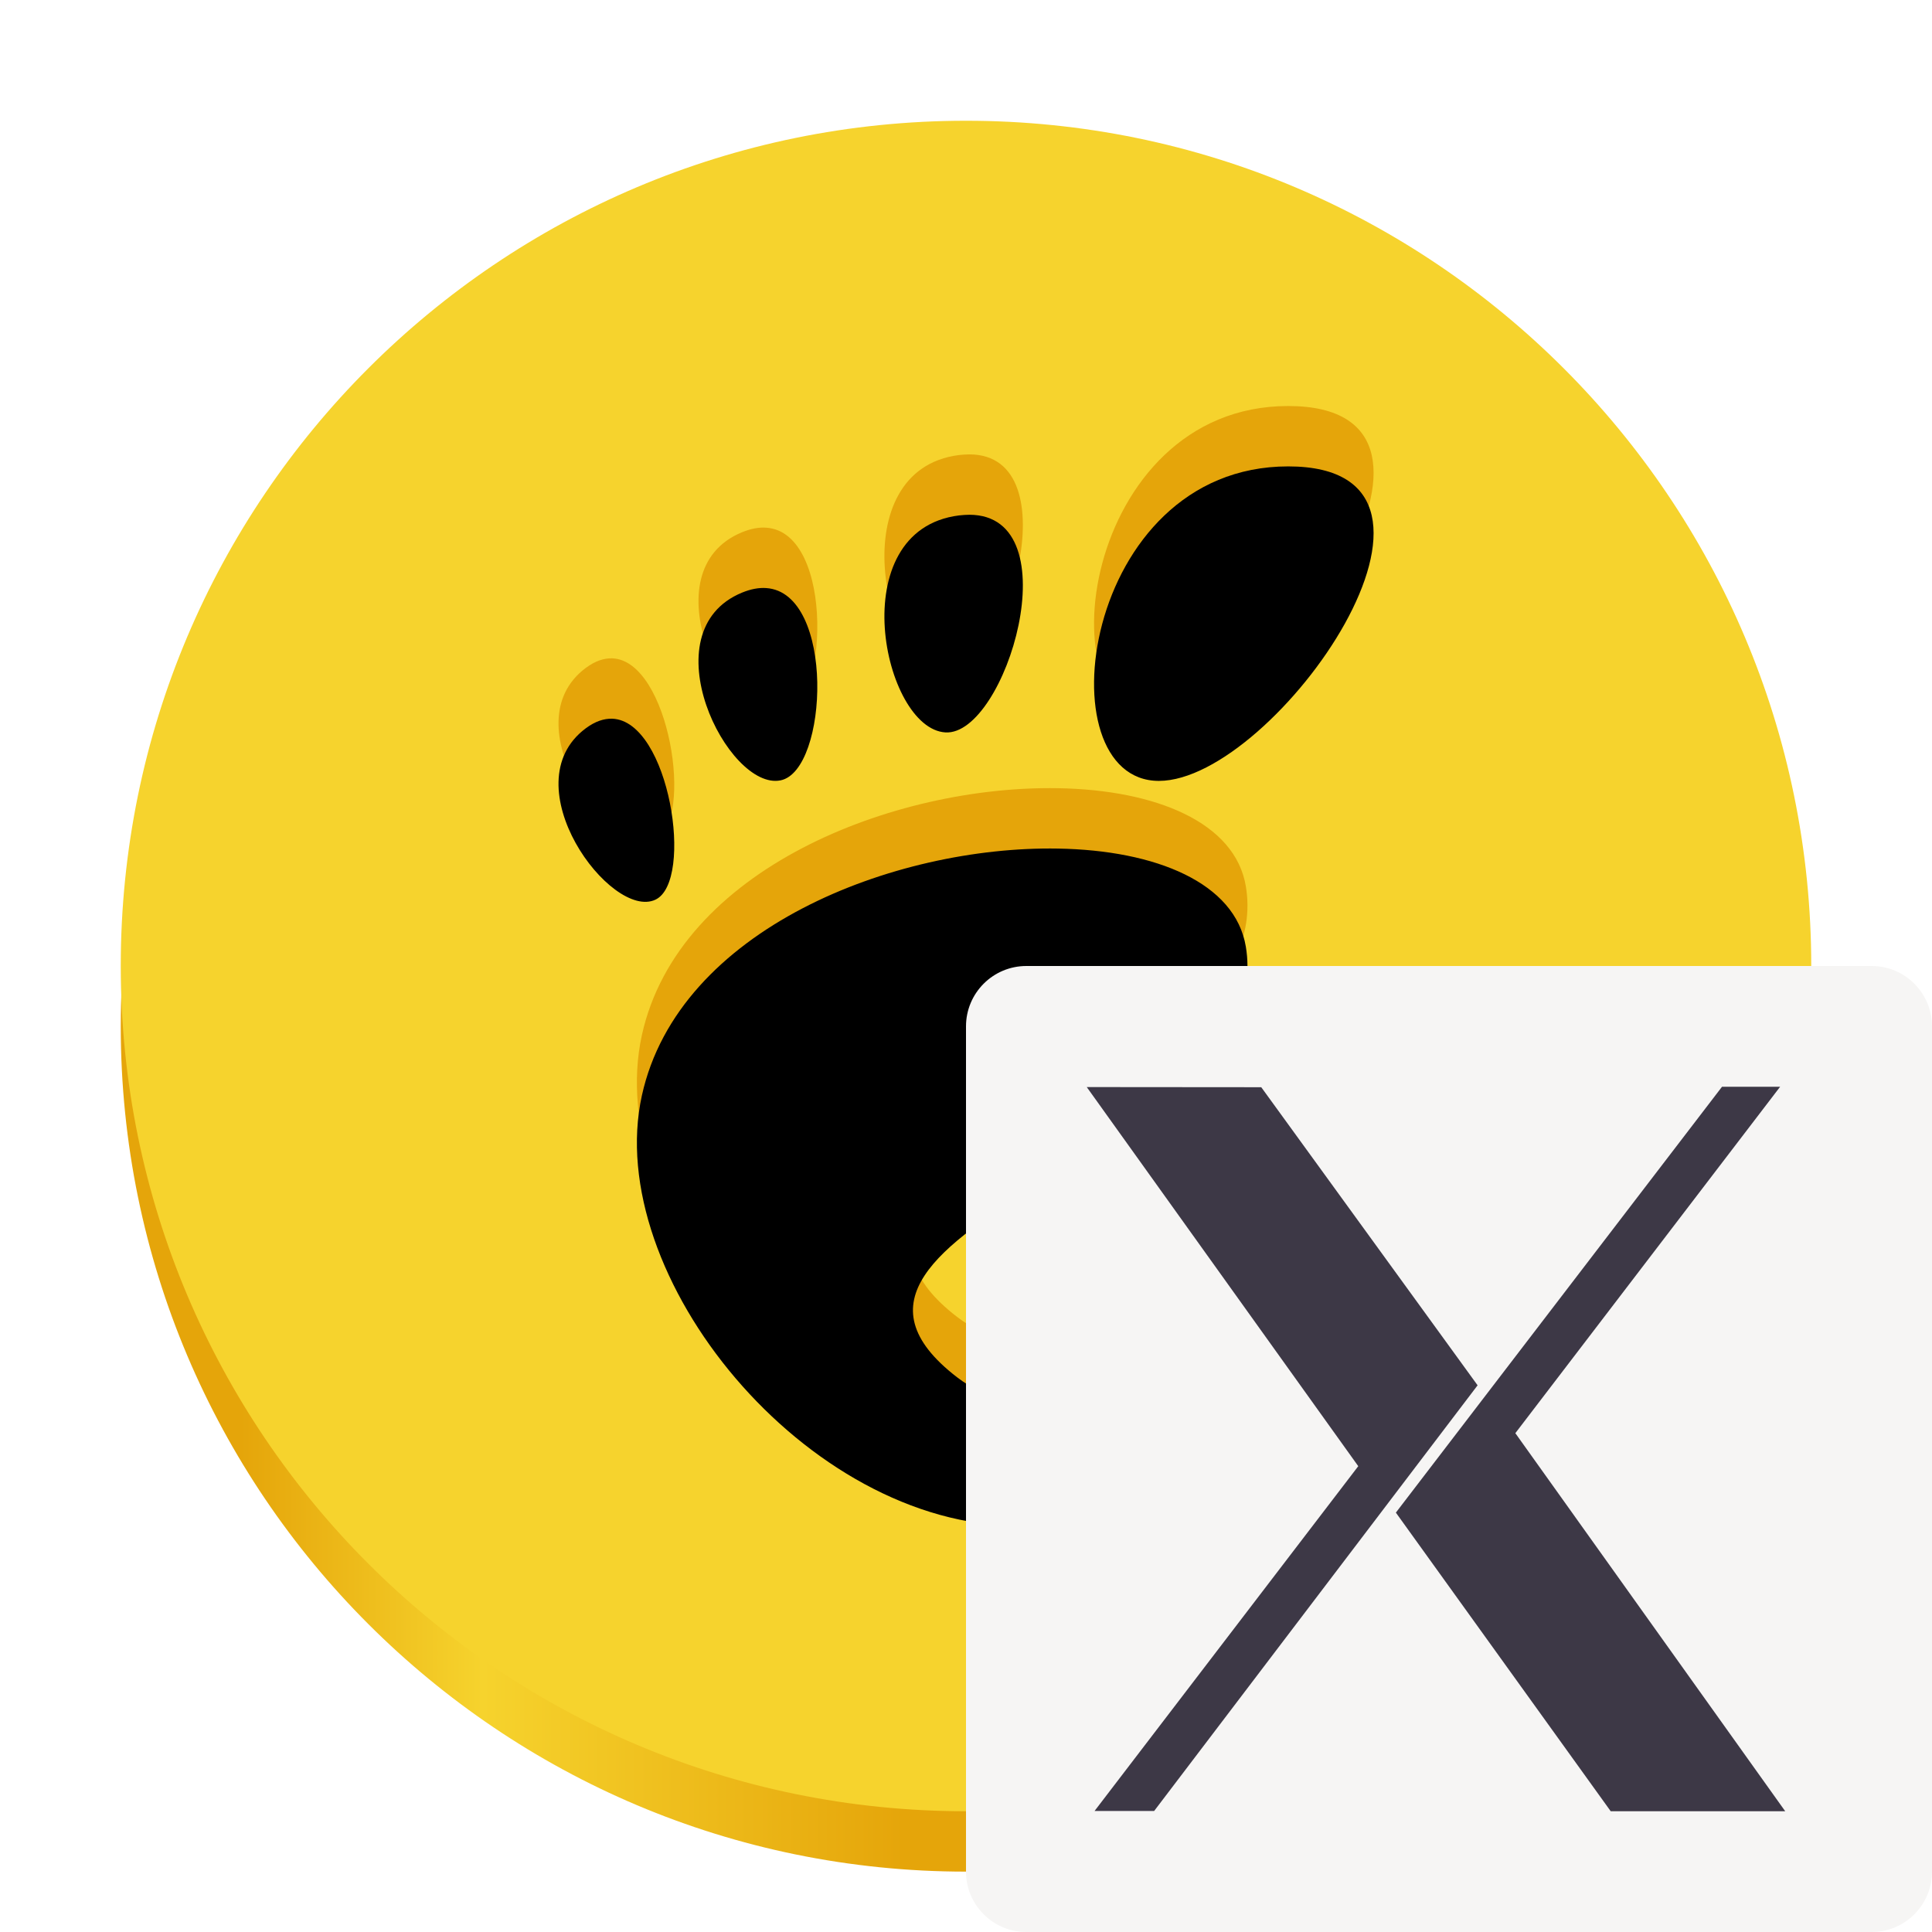
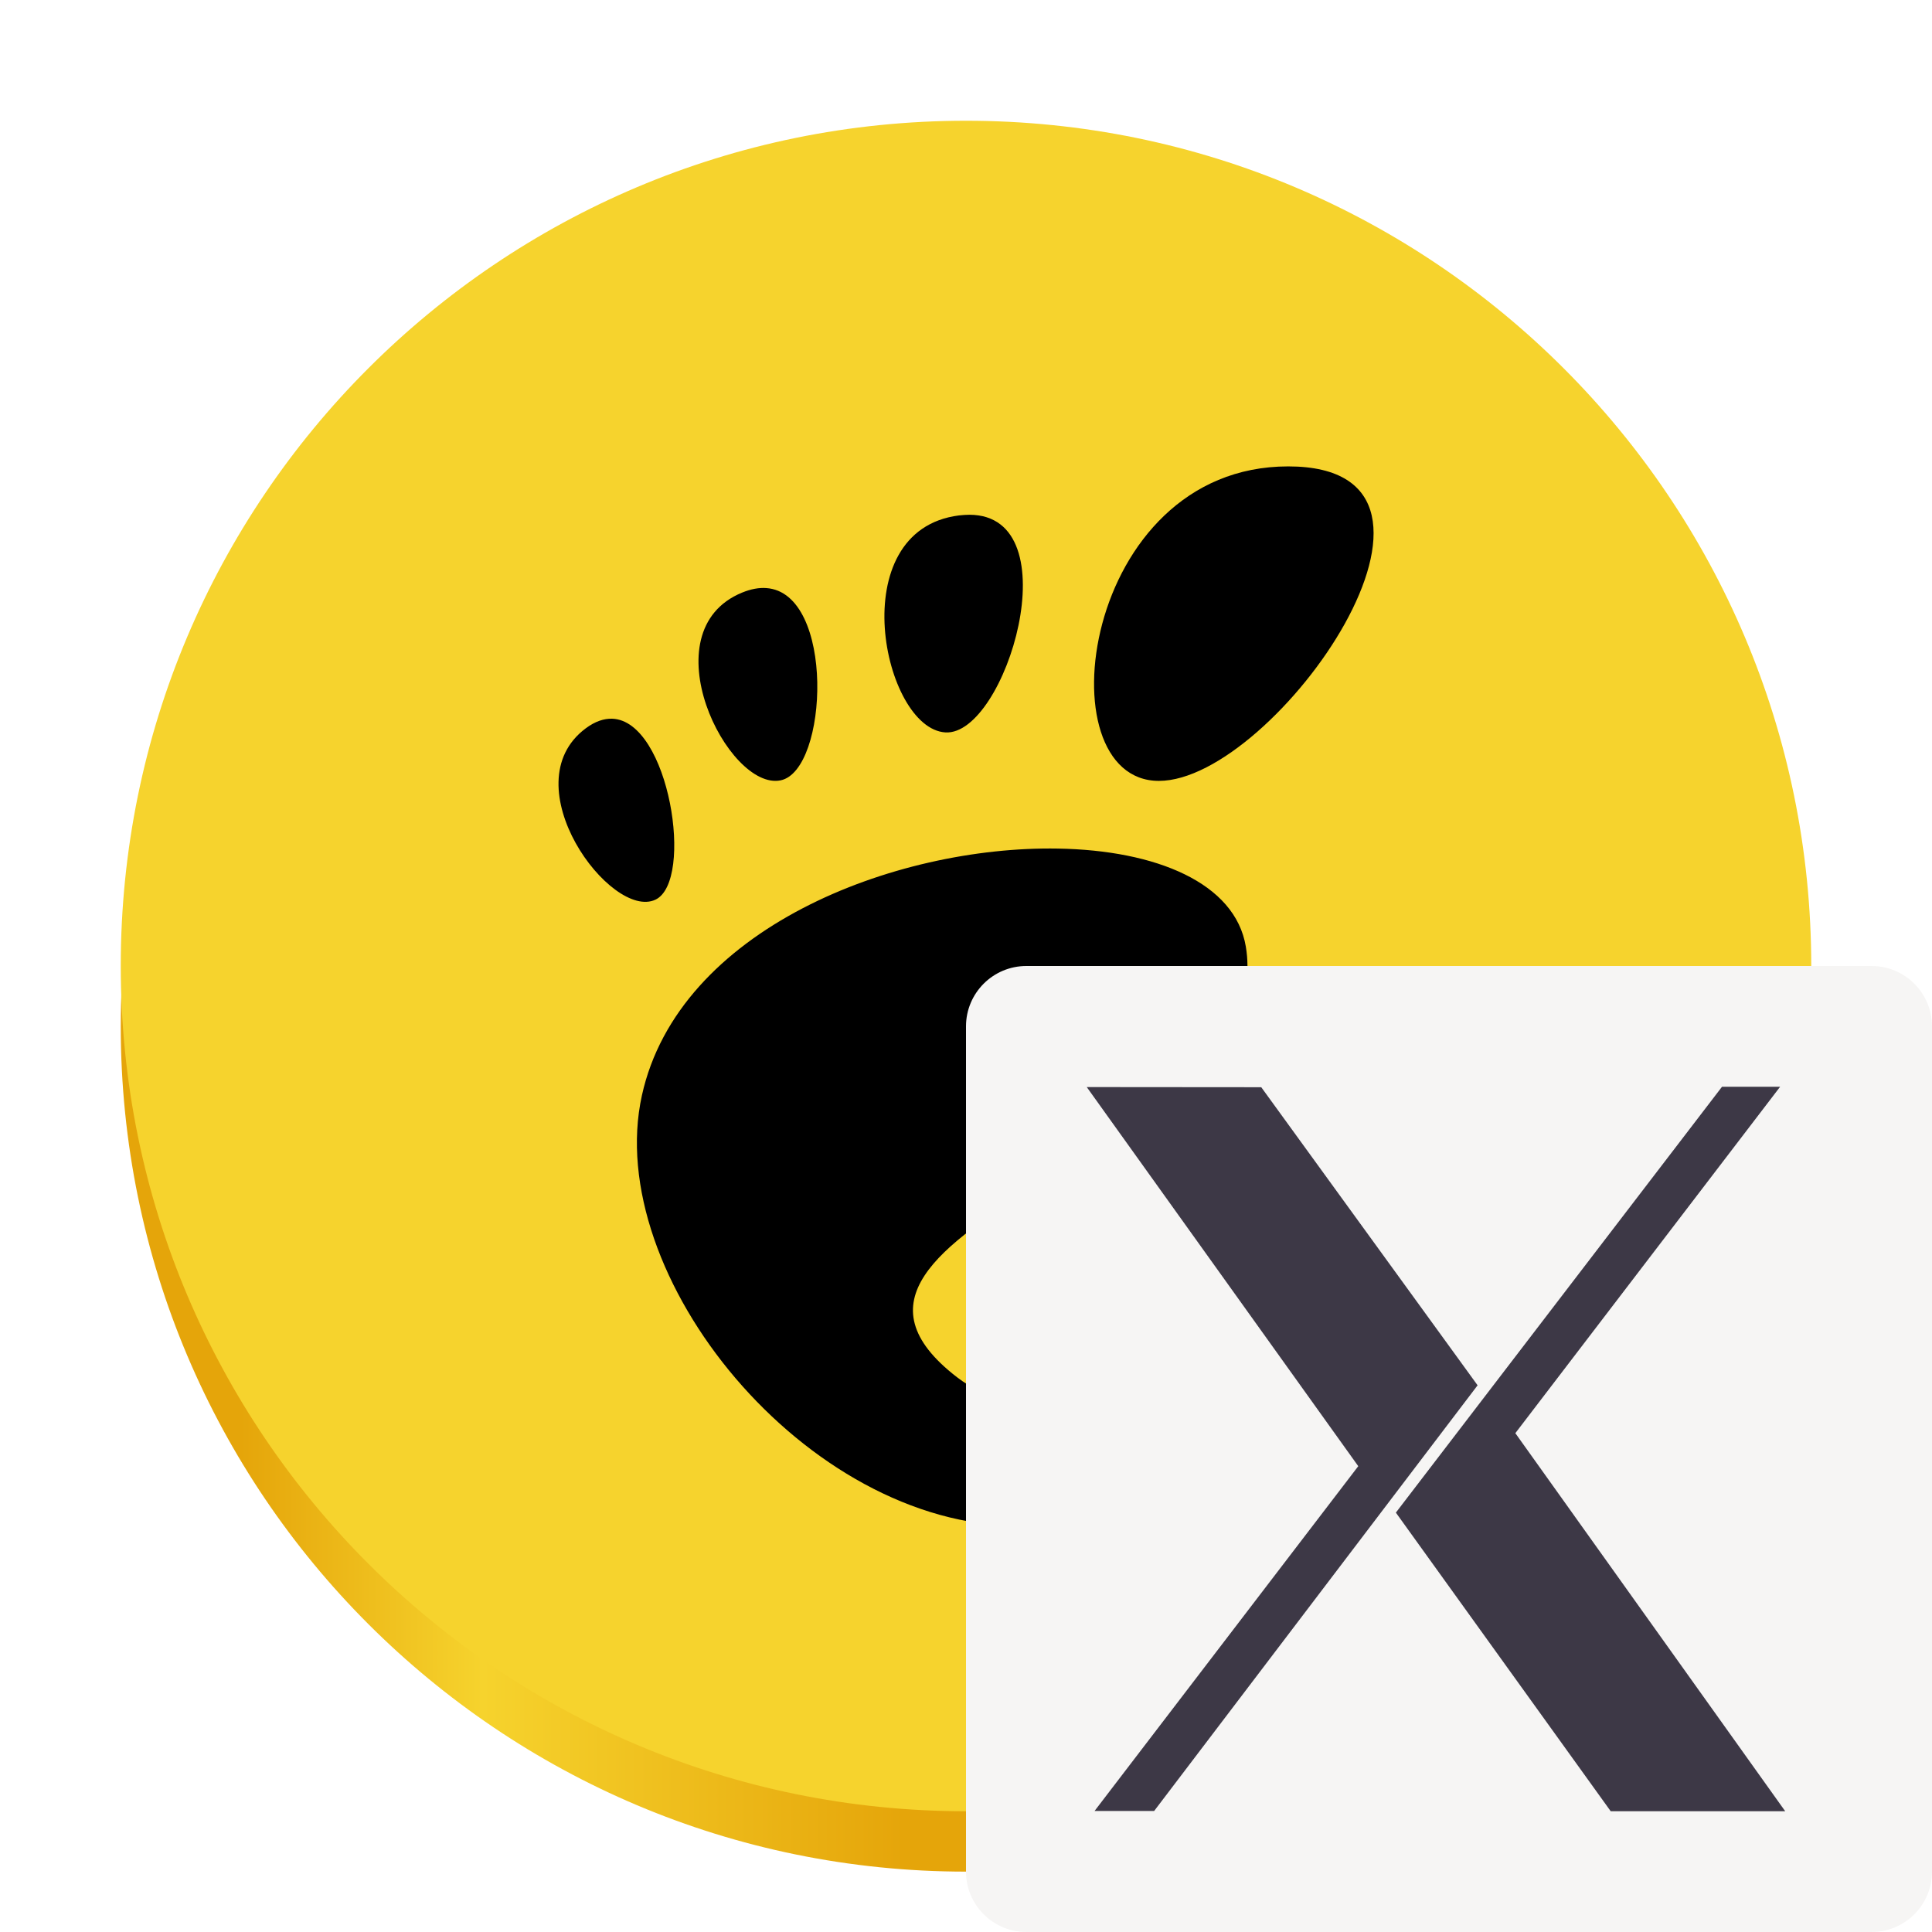
- <svg xmlns="http://www.w3.org/2000/svg" version="1" viewBox="0 0 32 32">
-   <defs>
-     <linearGradient id="a" x1="-50.45" x2="-50.45" y1="-.041" y2="-22.041" gradientTransform="matrix(1.2727 0 0 1.2727 33.208 -1.9478)" gradientUnits="userSpaceOnUse">
-       <stop stop-color="#e5a50a" offset="0" />
-       <stop stop-color="#e5a50a" offset=".071" />
-       <stop stop-color="#f6d32d" offset=".214" />
-       <stop stop-color="#e5a50a" offset=".464" />
-       <stop stop-color="#e5a50a" offset="1" />
+ <svg xmlns="http://www.w3.org/2000/svg" id="svg35" viewBox="0 0 32 32" version="1">
+   <defs id="defs15">
+     <linearGradient gradientUnits="userSpaceOnUse" gradientTransform="matrix(1.2727 0 0 1.2727 33.208 -1.9478)" y2="-22.041" y1="-.041" x2="-50.45" x1="-50.45" id="a">
+       <stop id="stop4" offset="0" stop-color="#e5a50a" />
+       <stop id="stop6" offset=".071" stop-color="#e5a50a" />
+       <stop id="stop8" offset=".214" stop-color="#f6d32d" />
+       <stop id="stop10" offset=".464" stop-color="#e5a50a" />
+       <stop id="stop12" offset="1" stop-color="#e5a50a" />
    </linearGradient>
  </defs>
-   <rect transform="matrix(0,-1,-1,0,0,0)" x="-31" y="-30" width="28" height="28" rx="14" ry="14" fill="url(#a)" stroke-width=".7" />
-   <rect transform="matrix(0,-1,-1,0,0,0)" x="-30" y="-30" width="28" height="28" rx="14" ry="14" fill="#f6d32d" stroke-width=".7" />
-   <path d="m21.337 6.725c-3.428 0-4.071 5.209-2.142 5.209 1.928 0 5.571-5.209 2.142-5.209zm-5.28 0.801c-0.054-1.998e-4 -0.113 0.005-0.173 0.011-1.943 0.245-1.259 3.533-0.225 3.594 1.001 0.06 2.097-3.6 0.398-3.605zm-3.368 1.214c-0.119-0.008-0.25 0.015-0.397 0.075-1.561 0.641-0.237 3.288 0.637 3.11 0.793-0.161 0.907-3.111-0.24-3.185zm-2.549 2.164c-0.136-0.004-0.282 0.043-0.439 0.16-1.25 0.933 0.421 3.186 1.156 2.837 0.643-0.306 0.233-2.962-0.717-2.997zm7.382 2.151c-2.708-0.047-6.281 1.328-6.89 4.088-0.659 2.987 2.717 7.131 6.239 7.131 1.733 0 3.731-1.583 4.105-3.589 0.286-1.529-3.361-0.916-3.23 0.095 0.157 1.213-0.879 1.812-1.895 1.031-3.231-2.489 5.35-3.731 4.784-7.131-0.176-1.058-1.49-1.598-3.114-1.625z" fill="#e5a50a" stroke-width=".675" />
-   <path d="m21.337 7.725c-3.428 0-4.071 5.209-2.142 5.209 1.928 0 5.571-5.209 2.142-5.209zm-5.28 0.801c-0.054-2.011e-4 -0.113 0.005-0.173 0.011-1.943 0.245-1.259 3.533-0.225 3.594 1.001 0.06 2.097-3.6 0.398-3.605zm-3.368 1.214c-0.119-0.008-0.25 0.015-0.397 0.075-1.561 0.641-0.237 3.288 0.637 3.11 0.793-0.161 0.907-3.111-0.24-3.185zm-2.549 2.164c-0.136-0.004-0.282 0.043-0.439 0.16-1.25 0.933 0.421 3.186 1.156 2.837 0.643-0.306 0.233-2.962-0.717-2.997zm7.382 2.151c-2.708-0.047-6.281 1.328-6.89 4.088-0.659 2.987 2.717 7.131 6.239 7.131 1.733 0 3.731-1.583 4.105-3.589 0.286-1.529-3.361-0.916-3.23 0.095 0.157 1.213-0.879 1.812-1.895 1.031-3.231-2.489 5.35-3.731 4.784-7.131-0.176-1.058-1.49-1.598-3.114-1.625z" stroke-width=".675" />
-   <rect x="16" y="16" width="16" height="16" ry="1" fill="#f6f5f4" />
-   <g transform="matrix(.039317 0 0 .039317 20.926 16.235)" fill="#3d3846">
-     <g transform="translate(-413.21 -40.704)">
-       <path d="m342.07 390.7 111.1-145.26-114.38-159.71 73.514 0.061 91.138 125.58-136.27 179.33zm217.45 0.103-90.509-125.8 137.4-179.41h24.482l-111.55 145.94 113.69 159.27z" fill="#3d3846" />
+   <rect id="rect17" stroke-width=".7" fill="url(#a)" ry="14" rx="14" height="28" width="28" y="-30" x="-31" transform="matrix(0,-1,-1,0,0,0)" />
+   <rect id="rect19" stroke-width=".7" fill="#f6d32d" ry="14" rx="14" height="28" width="28" y="-30" x="-30" transform="matrix(0,-1,-1,0,0,0)" />
+   <path id="path23" stroke-width=".675" d="m21.337 7.725c-3.428 0-4.071 5.209-2.142 5.209 1.928 0 5.571-5.209 2.142-5.209zm-5.28 0.801c-0.054-2.011e-4 -0.113 0.005-0.173 0.011-1.943 0.245-1.259 3.533-0.225 3.594 1.001 0.06 2.097-3.6 0.398-3.605zm-3.368 1.214c-0.119-0.008-0.25 0.015-0.397 0.075-1.561 0.641-0.237 3.288 0.637 3.11 0.793-0.161 0.907-3.111-0.24-3.185zm-2.549 2.164c-0.136-0.004-0.282 0.043-0.439 0.16-1.25 0.933 0.421 3.186 1.156 2.837 0.643-0.306 0.233-2.962-0.717-2.997zm7.382 2.151c-2.708-0.047-6.281 1.328-6.89 4.088-0.659 2.987 2.717 7.131 6.239 7.131 1.733 0 3.731-1.583 4.105-3.589 0.286-1.529-3.361-0.916-3.23 0.095 0.157 1.213-0.879 1.812-1.895 1.031-3.231-2.489 5.35-3.731 4.784-7.131-0.176-1.058-1.49-1.598-3.114-1.625z" />
+   <rect id="rect25" fill="#f6f5f4" ry="1" height="16" width="16" y="16" x="16" />
+   <g id="g33" fill="#3d3846" transform="matrix(.039317 0 0 .039317 20.926 16.235)">
+     <g id="g29" transform="translate(-413.21 -40.704)">
+       <path id="path27" fill="#3d3846" d="m342.07 390.7 111.1-145.26-114.38-159.71 73.514 0.061 91.138 125.58-136.27 179.33zm217.45 0.103-90.509-125.8 137.4-179.41h24.482l-111.55 145.94 113.69 159.27z" />
    </g>
-     <rect x="322.36" y="180.85" width=".505" height="0" opacity=".407" />
+     <rect id="rect31" opacity=".407" height="0" width=".505" y="180.85" x="322.36" />
  </g>
</svg>
